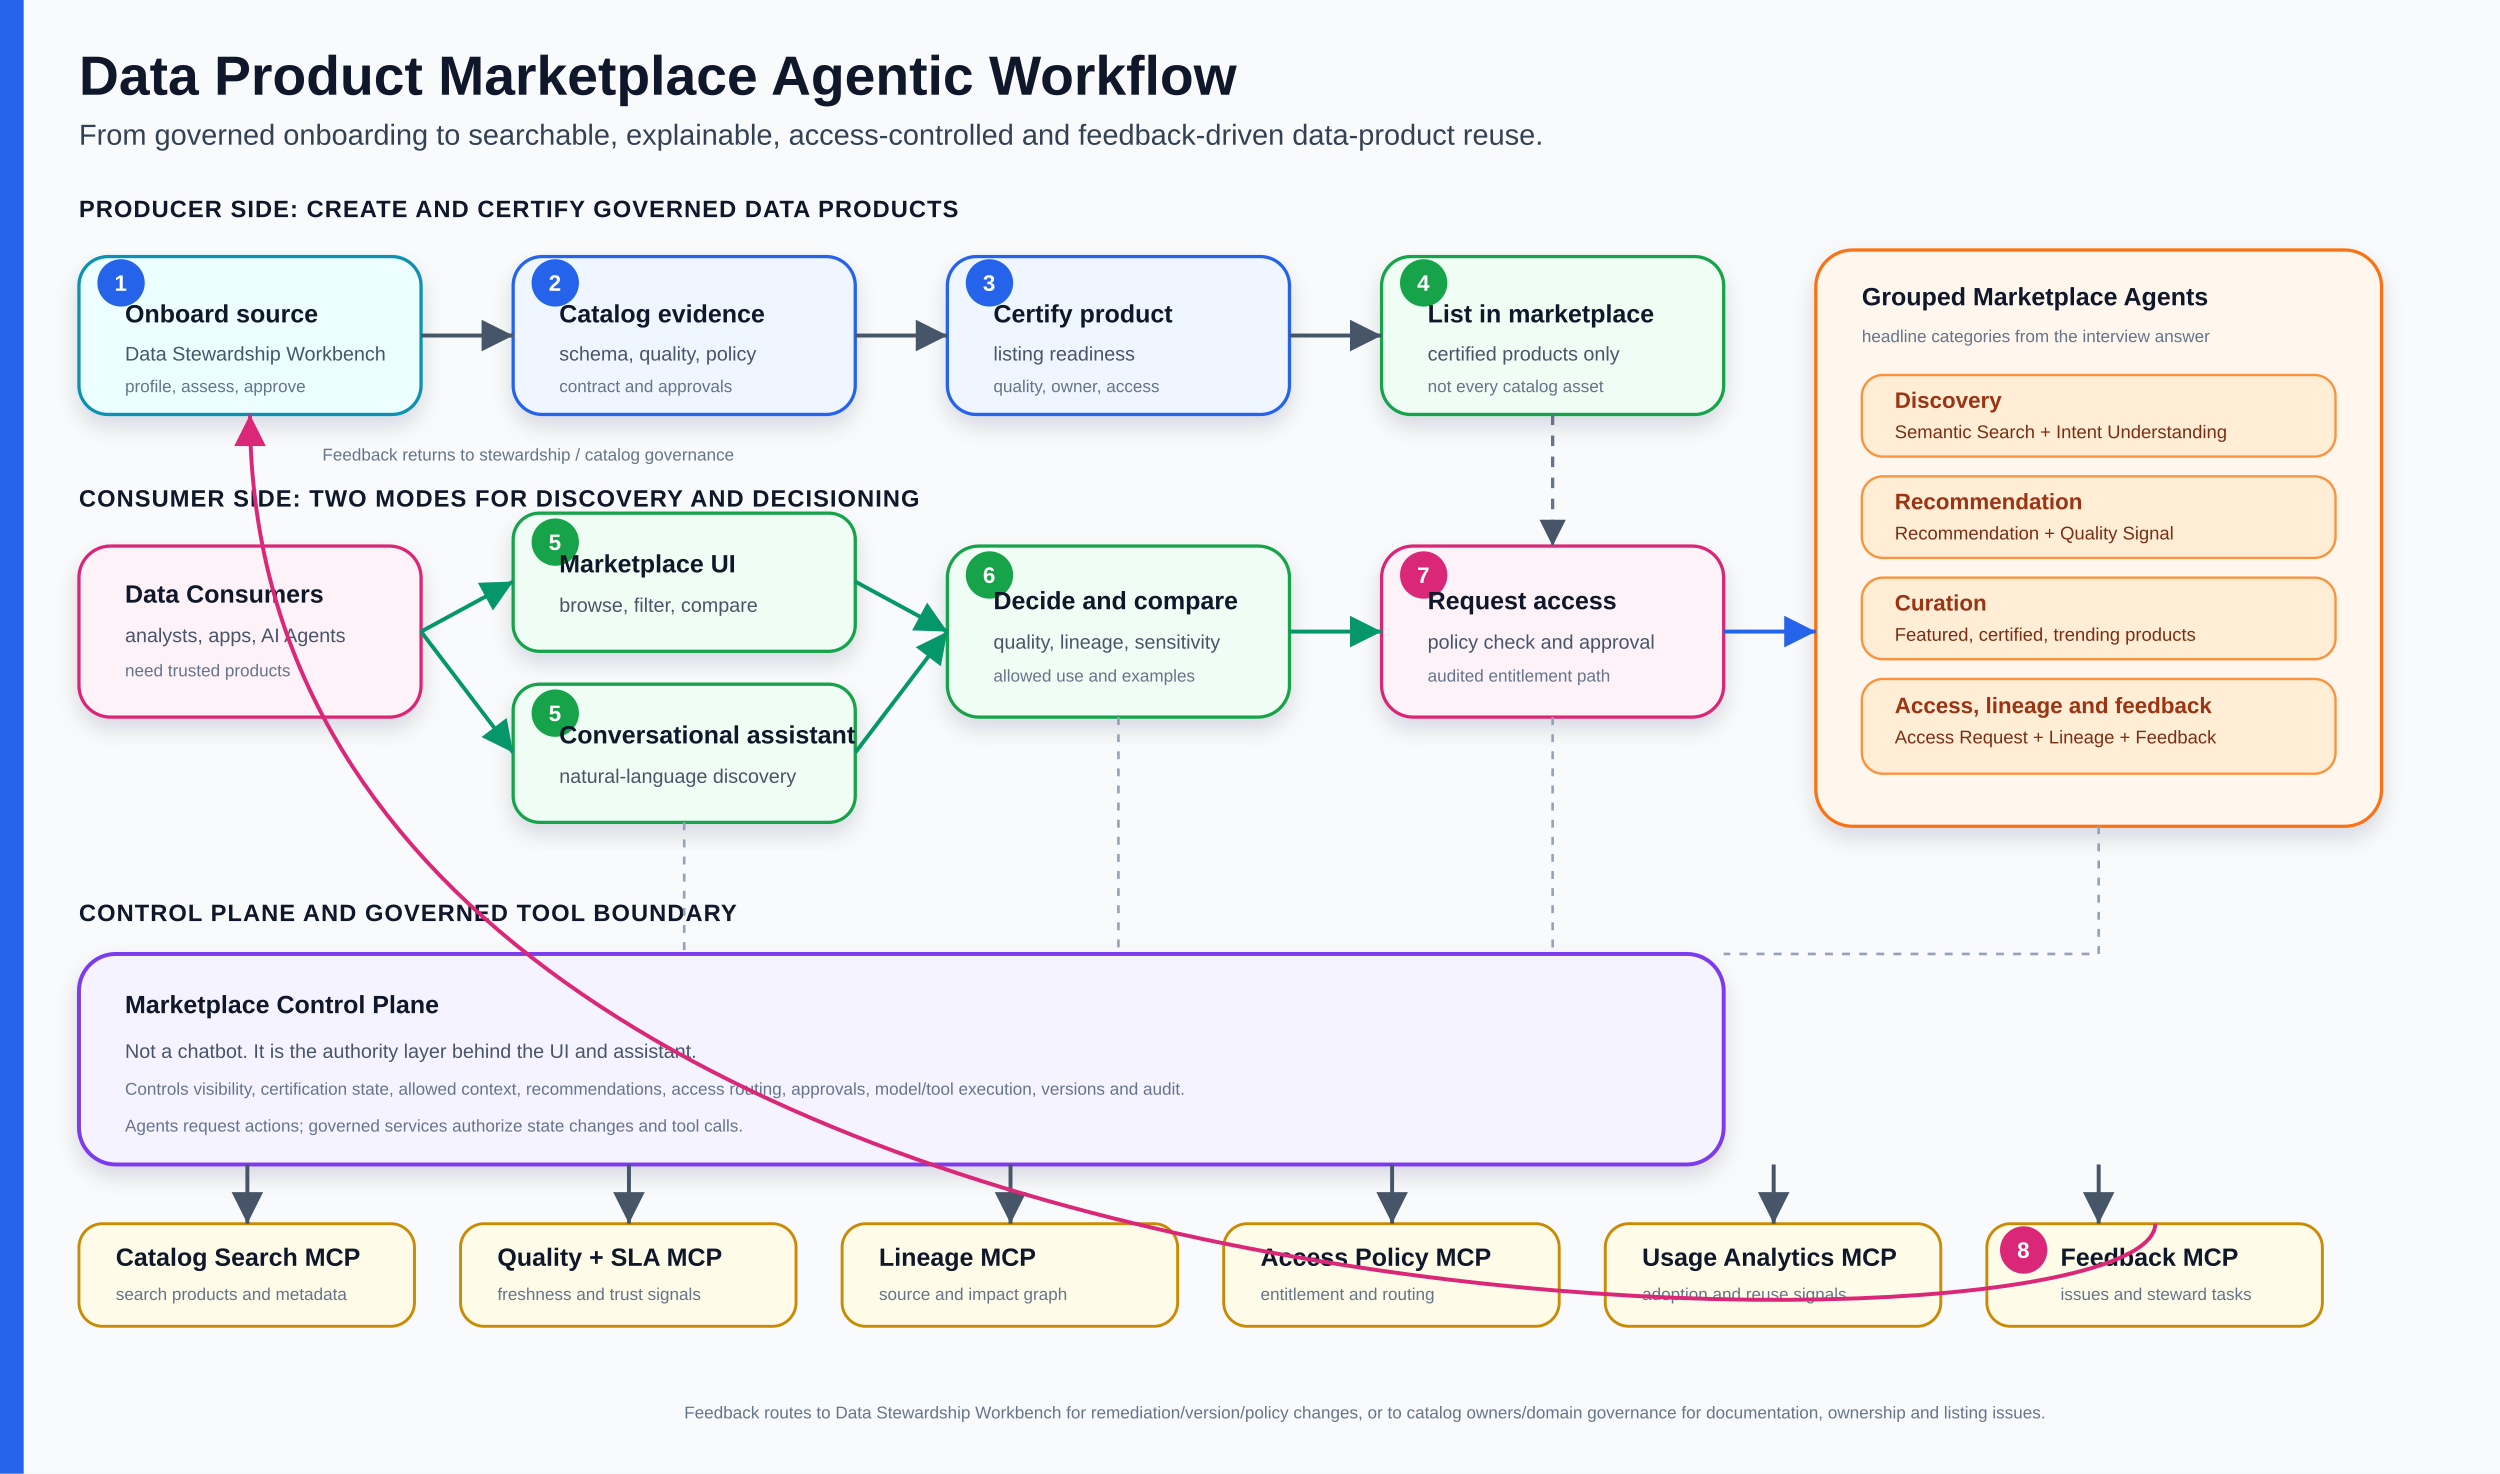
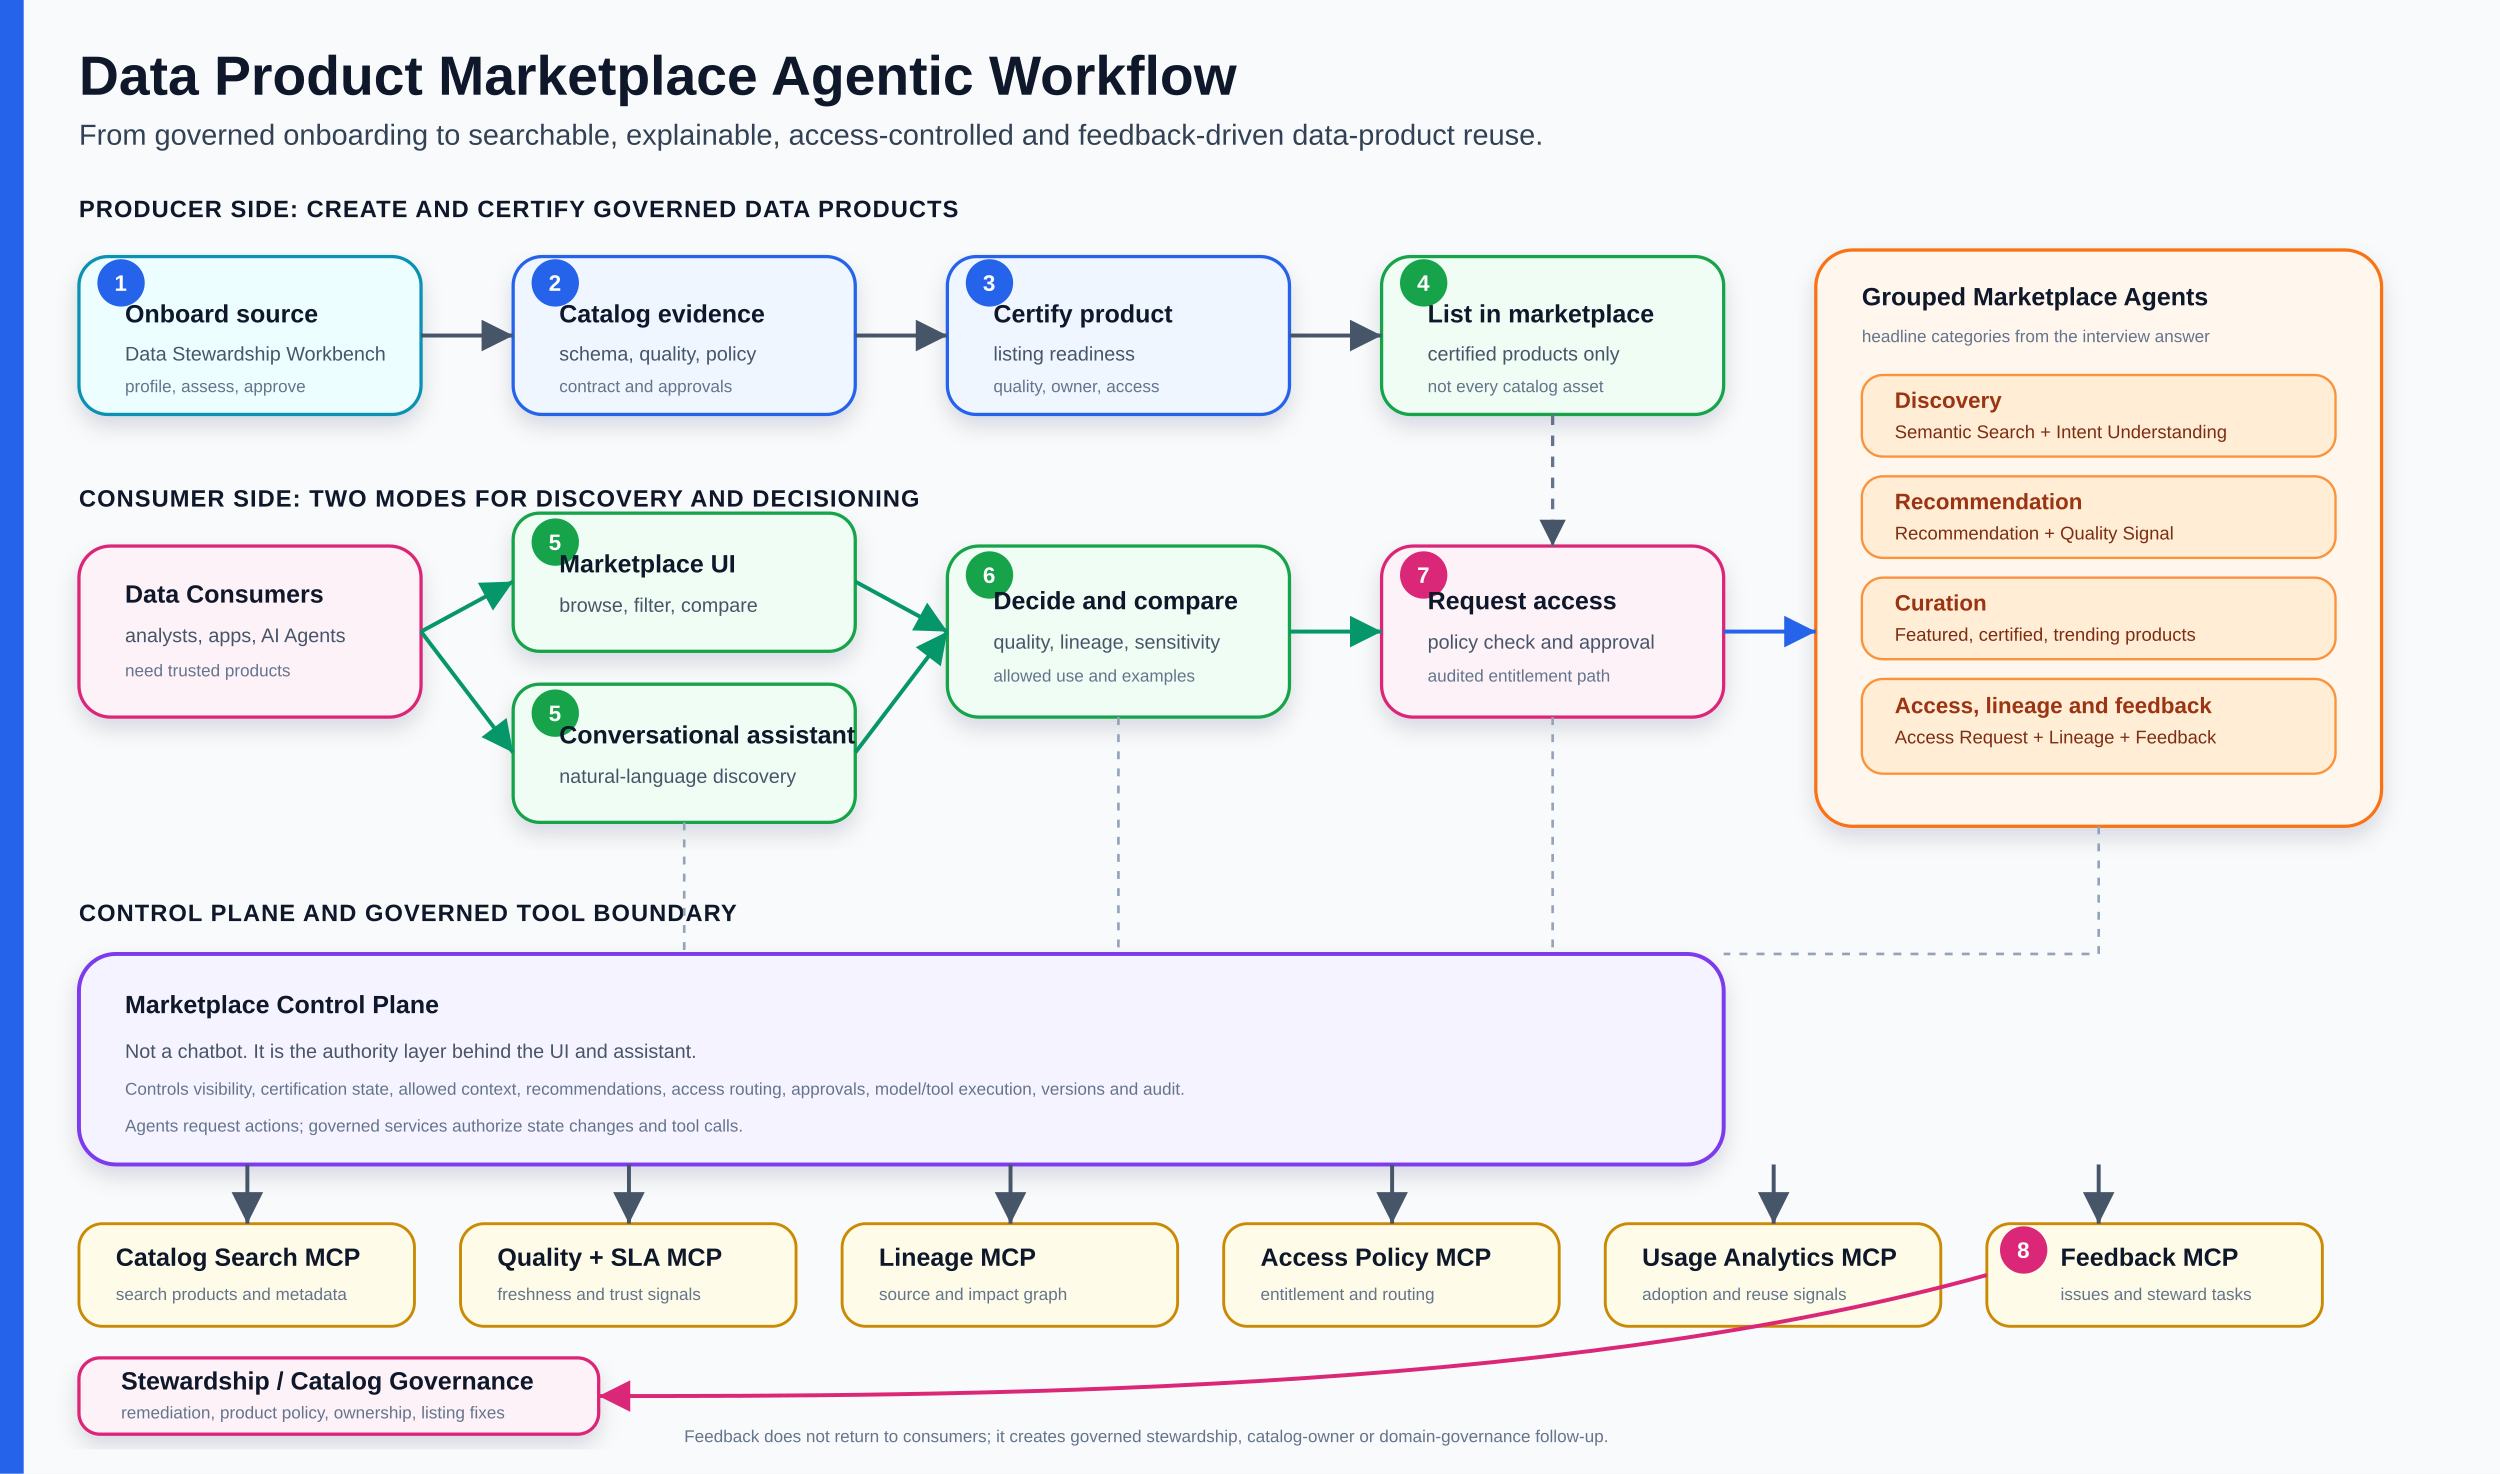
<svg xmlns="http://www.w3.org/2000/svg" width="1900" height="1120" viewBox="0 0 1900 1120" role="img" aria-labelledby="title desc">
  <defs>
    <filter id="shadow" x="-10%" y="-10%" width="120%" height="130%">
      <feDropShadow dx="0" dy="8" stdDeviation="8" flood-color="#0f172a" flood-opacity="0.13" />
    </filter>
    <marker id="arrow" markerWidth="12" markerHeight="12" refX="10" refY="6" orient="auto" markerUnits="strokeWidth">
      <path d="M2,2 L10,6 L2,10 Z" fill="#475569" />
    </marker>
    <marker id="blueArrow" markerWidth="12" markerHeight="12" refX="10" refY="6" orient="auto" markerUnits="strokeWidth">
      <path d="M2,2 L10,6 L2,10 Z" fill="#2563eb" />
    </marker>
    <marker id="greenArrow" markerWidth="12" markerHeight="12" refX="10" refY="6" orient="auto" markerUnits="strokeWidth">
      <path d="M2,2 L10,6 L2,10 Z" fill="#059669" />
    </marker>
    <marker id="pinkArrow" markerWidth="12" markerHeight="12" refX="10" refY="6" orient="auto" markerUnits="strokeWidth">
      <path d="M2,2 L10,6 L2,10 Z" fill="#db2777" />
    </marker>
    <style>
      .bg{fill:#f8fafc}.rail{fill:#2563eb}.title{font:800 42px Arial,sans-serif;fill:#0f172a}.subtitle{font:400 22px Arial,sans-serif;fill:#334155}.section{font:800 18px Arial,sans-serif;fill:#0f172a;letter-spacing:.8px}.label{font:800 19px Arial,sans-serif;fill:#0f172a}.small{font:400 15px Arial,sans-serif;fill:#475569}.tiny{font:400 13px Arial,sans-serif;fill:#64748b}.producer{fill:#ecfeff;stroke:#0891b2;stroke-width:2.5;filter:url(#shadow)}.catalog{fill:#eff6ff;stroke:#2563eb;stroke-width:2.5;filter:url(#shadow)}.market{fill:#f0fdf4;stroke:#16a34a;stroke-width:2.5;filter:url(#shadow)}.consumer{fill:#fdf2f8;stroke:#db2777;stroke-width:2.5;filter:url(#shadow)}.agent{fill:#fff7ed;stroke:#f97316;stroke-width:2.5;filter:url(#shadow)}.control{fill:#f5f3ff;stroke:#7c3aed;stroke-width:3;filter:url(#shadow)}.mcp{fill:#fefce8;stroke:#ca8a04;stroke-width:2.2}.step{fill:#2563eb}.stepGreen{fill:#16a34a}.stepPink{fill:#db2777}.stepText{font:800 17px Arial,sans-serif;fill:#ffffff}.flow{fill:none;stroke:#475569;stroke-width:3;marker-end:url(#arrow)}.blue{fill:none;stroke:#2563eb;stroke-width:3;marker-end:url(#blueArrow)}.green{fill:none;stroke:#059669;stroke-width:3;marker-end:url(#greenArrow)}.pink{fill:none;stroke:#db2777;stroke-width:3;marker-end:url(#pinkArrow)}.dash{fill:none;stroke:#64748b;stroke-width:2.5;stroke-dasharray:8 8;marker-end:url(#arrow)}.thin{fill:none;stroke:#94a3b8;stroke-width:2;stroke-dasharray:6 7}.catTitle{font:800 17px Arial,sans-serif;fill:#9a3412}.catText{font:400 14px Arial,sans-serif;fill:#7c2d12}
    </style>
  </defs>
  <rect width="1900" height="1120" class="bg" />
  <rect x="0" y="0" width="18" height="1120" class="rail" />
  <text x="60" y="72" class="title">Data Product Marketplace Agentic Workflow</text>
  <text x="60" y="110" class="subtitle">From governed onboarding to searchable, explainable, access-controlled and feedback-driven data-product reuse.</text>
  <text x="60" y="165" class="section">PRODUCER SIDE: CREATE AND CERTIFY GOVERNED DATA PRODUCTS</text>
  <rect x="60" y="195" width="260" height="120" rx="22" class="producer" />
  <circle cx="92" cy="215" r="18" class="step" />
  <text x="87" y="221" class="stepText">1</text>
  <text x="95" y="245" class="label">Onboard source</text>
  <text x="95" y="274" class="small">Data Stewardship Workbench</text>
  <text x="95" y="298" class="tiny">profile, assess, approve</text>
  <rect x="390" y="195" width="260" height="120" rx="22" class="catalog" />
  <circle cx="422" cy="215" r="18" class="step" />
  <text x="417" y="221" class="stepText">2</text>
  <text x="425" y="245" class="label">Catalog evidence</text>
  <text x="425" y="274" class="small">schema, quality, policy</text>
  <text x="425" y="298" class="tiny">contract and approvals</text>
  <rect x="720" y="195" width="260" height="120" rx="22" class="catalog" />
  <circle cx="752" cy="215" r="18" class="step" />
  <text x="747" y="221" class="stepText">3</text>
  <text x="755" y="245" class="label">Certify product</text>
  <text x="755" y="274" class="small">listing readiness</text>
  <text x="755" y="298" class="tiny">quality, owner, access</text>
  <rect x="1050" y="195" width="260" height="120" rx="22" class="market" />
  <circle cx="1082" cy="215" r="18" class="stepGreen" />
  <text x="1077" y="221" class="stepText">4</text>
  <text x="1085" y="245" class="label">List in marketplace</text>
  <text x="1085" y="274" class="small">certified products only</text>
  <text x="1085" y="298" class="tiny">not every catalog asset</text>
  <path class="flow" d="M320 255 L390 255" />
  <path class="flow" d="M650 255 L720 255" />
  <path class="flow" d="M980 255 L1050 255" />
  <text x="60" y="385" class="section">CONSUMER SIDE: TWO MODES FOR DISCOVERY AND DECISIONING</text>
  <rect x="60" y="415" width="260" height="130" rx="24" class="consumer" />
  <text x="95" y="458" class="label">Data Consumers</text>
  <text x="95" y="488" class="small">analysts, apps, AI Agents</text>
  <text x="95" y="514" class="tiny">need trusted products</text>
  <rect x="390" y="390" width="260" height="105" rx="20" class="market" />
  <circle cx="422" cy="412" r="18" class="stepGreen" />
  <text x="417" y="418" class="stepText">5</text>
  <text x="425" y="435" class="label">Marketplace UI</text>
  <text x="425" y="465" class="small">browse, filter, compare</text>
  <rect x="390" y="520" width="260" height="105" rx="20" class="market" />
  <circle cx="422" cy="542" r="18" class="stepGreen" />
  <text x="417" y="548" class="stepText">5</text>
  <text x="425" y="565" class="label">Conversational assistant</text>
  <text x="425" y="595" class="small">natural-language discovery</text>
  <rect x="720" y="415" width="260" height="130" rx="24" class="market" />
  <circle cx="752" cy="437" r="18" class="stepGreen" />
  <text x="747" y="443" class="stepText">6</text>
  <text x="755" y="463" class="label">Decide and compare</text>
  <text x="755" y="493" class="small">quality, lineage, sensitivity</text>
  <text x="755" y="518" class="tiny">allowed use and examples</text>
  <rect x="1050" y="415" width="260" height="130" rx="24" class="consumer" />
  <circle cx="1082" cy="437" r="18" class="stepPink" />
  <text x="1077" y="443" class="stepText">7</text>
  <text x="1085" y="463" class="label">Request access</text>
  <text x="1085" y="493" class="small">policy check and approval</text>
  <text x="1085" y="518" class="tiny">audited entitlement path</text>
  <path class="green" d="M320 480 L390 442" />
  <path class="green" d="M320 480 L390 572" />
  <path class="green" d="M650 442 L720 480" />
  <path class="green" d="M650 572 L720 480" />
  <path class="green" d="M980 480 L1050 480" />
  <path class="dash" d="M1180 315 L1180 415" />
  <rect x="1380" y="190" width="430" height="438" rx="28" class="agent" />
  <text x="1415" y="232" class="label">Grouped Marketplace Agents</text>
  <text x="1415" y="260" class="tiny">headline categories from the interview answer</text>
  <rect x="1415" y="285" width="360" height="62" rx="16" fill="#ffedd5" stroke="#fb923c" stroke-width="1.8" />
  <text x="1440" y="310" class="catTitle">Discovery</text>
  <text x="1440" y="333" class="catText">Semantic Search + Intent Understanding</text>
  <rect x="1415" y="362" width="360" height="62" rx="16" fill="#ffedd5" stroke="#fb923c" stroke-width="1.8" />
  <text x="1440" y="387" class="catTitle">Recommendation</text>
  <text x="1440" y="410" class="catText">Recommendation + Quality Signal</text>
  <rect x="1415" y="439" width="360" height="62" rx="16" fill="#ffedd5" stroke="#fb923c" stroke-width="1.8" />
  <text x="1440" y="464" class="catTitle">Curation</text>
  <text x="1440" y="487" class="catText">Featured, certified, trending products</text>
  <rect x="1415" y="516" width="360" height="72" rx="16" fill="#ffedd5" stroke="#fb923c" stroke-width="1.8" />
  <text x="1440" y="542" class="catTitle">Access, lineage and feedback</text>
  <text x="1440" y="565" class="catText">Access Request + Lineage + Feedback</text>
  <path class="blue" d="M1310 480 L1380 480" />
  <text x="60" y="700" class="section">CONTROL PLANE AND GOVERNED TOOL BOUNDARY</text>
  <rect x="60" y="725" width="1250" height="160" rx="28" class="control" />
  <text x="95" y="770" class="label">Marketplace Control Plane</text>
  <text x="95" y="804" class="small">Not a chatbot. It is the authority layer behind the UI and assistant.</text>
  <text x="95" y="832" class="tiny">Controls visibility, certification state, allowed context, recommendations, access routing, approvals, model/tool execution, versions and audit.</text>
  <text x="95" y="860" class="tiny">Agents request actions; governed services authorize state changes and tool calls.</text>
  <path class="thin" d="M520 625 L520 725" />
  <path class="thin" d="M850 545 L850 725" />
  <path class="thin" d="M1180 545 L1180 725" />
  <path class="thin" d="M1595 628 L1595 725 L1310 725" />
  <rect x="60" y="930" width="255" height="78" rx="18" class="mcp" />
  <text x="88" y="962" class="label">Catalog Search MCP</text>
  <text x="88" y="988" class="tiny">search products and metadata</text>
  <rect x="350" y="930" width="255" height="78" rx="18" class="mcp" />
  <text x="378" y="962" class="label">Quality + SLA MCP</text>
  <text x="378" y="988" class="tiny">freshness and trust signals</text>
  <rect x="640" y="930" width="255" height="78" rx="18" class="mcp" />
  <text x="668" y="962" class="label">Lineage MCP</text>
  <text x="668" y="988" class="tiny">source and impact graph</text>
  <rect x="930" y="930" width="255" height="78" rx="18" class="mcp" />
  <text x="958" y="962" class="label">Access Policy MCP</text>
  <text x="958" y="988" class="tiny">entitlement and routing</text>
  <rect x="1220" y="930" width="255" height="78" rx="18" class="mcp" />
  <text x="1248" y="962" class="label">Usage Analytics MCP</text>
  <text x="1248" y="988" class="tiny">adoption and reuse signals</text>
  <rect x="1510" y="930" width="255" height="78" rx="18" class="mcp" />
  <circle cx="1538" cy="950" r="18" class="stepPink" />
  <text x="1533" y="956" class="stepText">8</text>
  <text x="1566" y="962" class="label">Feedback MCP</text>
  <text x="1566" y="988" class="tiny">issues and steward tasks</text>
  <path class="flow" d="M188 885 L188 930" />
  <path class="flow" d="M478 885 L478 930" />
  <path class="flow" d="M768 885 L768 930" />
  <path class="flow" d="M1058 885 L1058 930" />
  <path class="flow" d="M1348 885 L1348 930" />
  <path class="flow" d="M1595 885 L1595 930" />
-   <path class="pink" d="M1638 930 C1638 1048 190 1048 190 315" />
-   <text x="245" y="350" class="tiny">Feedback returns to stewardship / catalog governance</text>
-   <text x="520" y="1078" class="tiny">Feedback routes to Data Stewardship Workbench for remediation/version/policy changes, or to catalog owners/domain governance for documentation, ownership and listing issues.</text>
+   <rect x="60" y="1032" width="395" height="58" rx="16" class="consumer" />
+   <text x="92" y="1056" class="label">Stewardship / Catalog Governance</text>
+   <text x="92" y="1078" class="tiny">remediation, product policy, ownership, listing fixes</text>
+   <path class="pink" d="M1510 969 C1180 1061 720 1061 455 1061" />
+   <text x="520" y="1096" class="tiny">Feedback does not return to consumers; it creates governed stewardship, catalog-owner or domain-governance follow-up.</text>
</svg>
